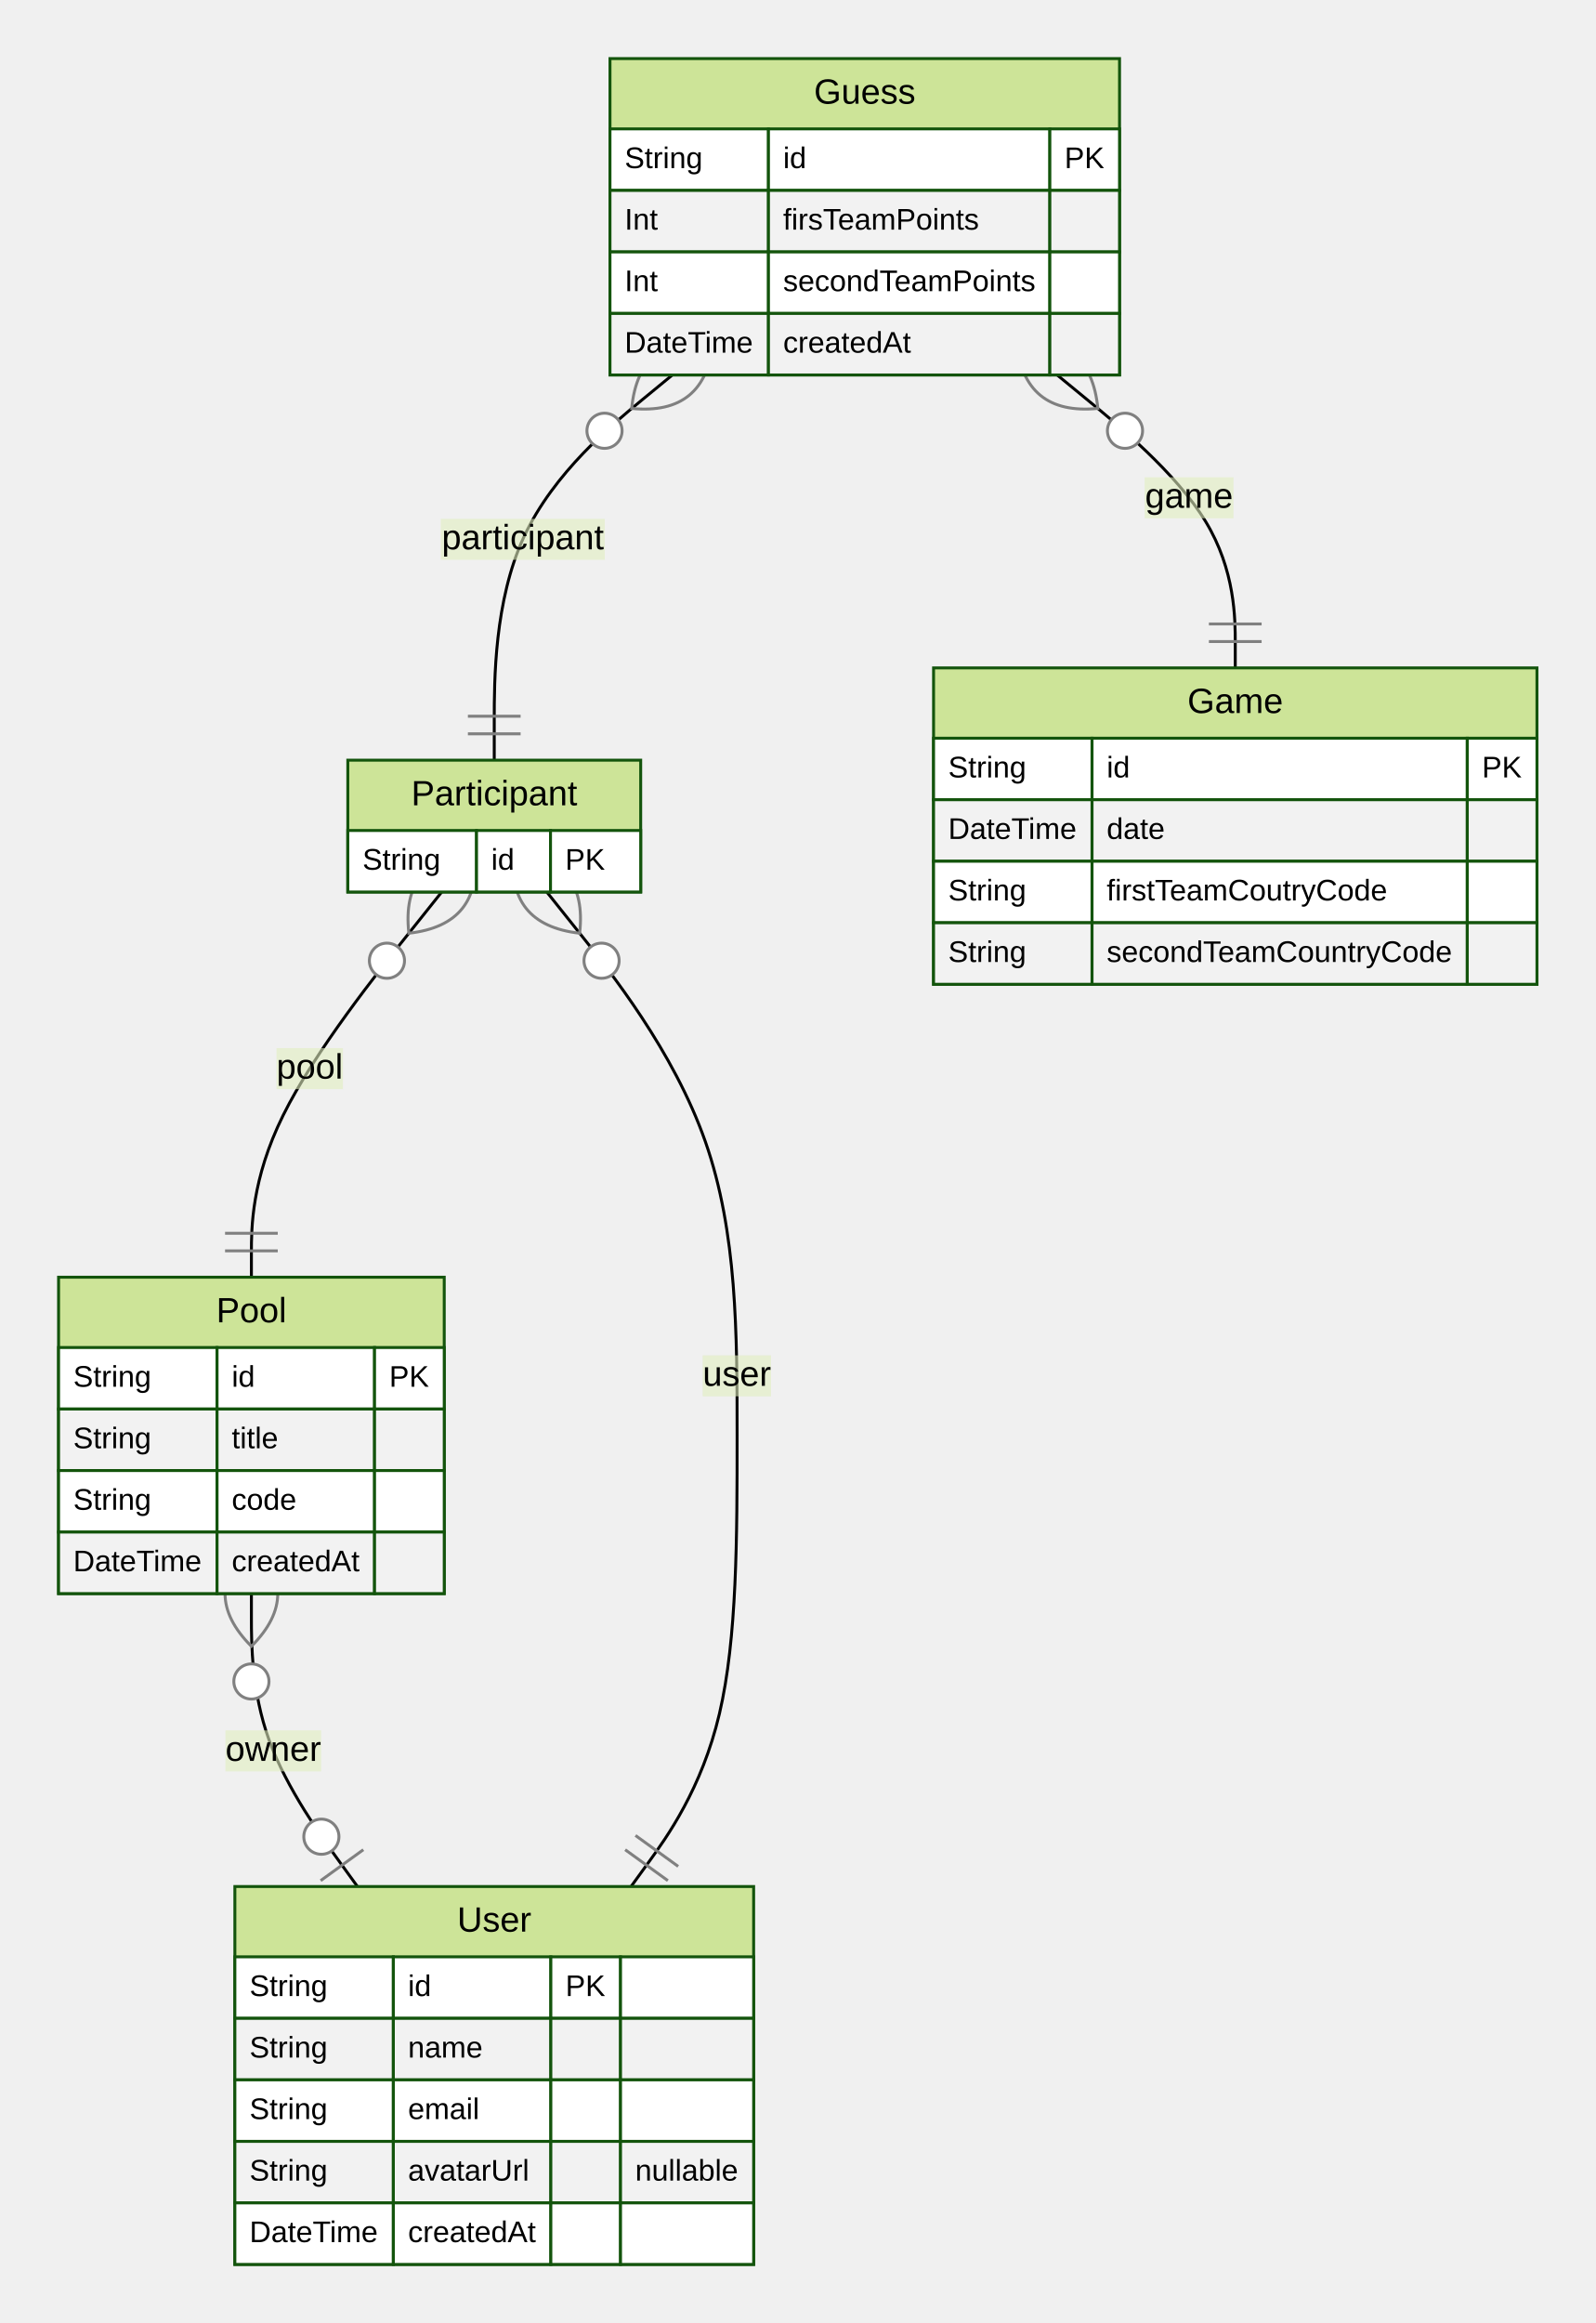
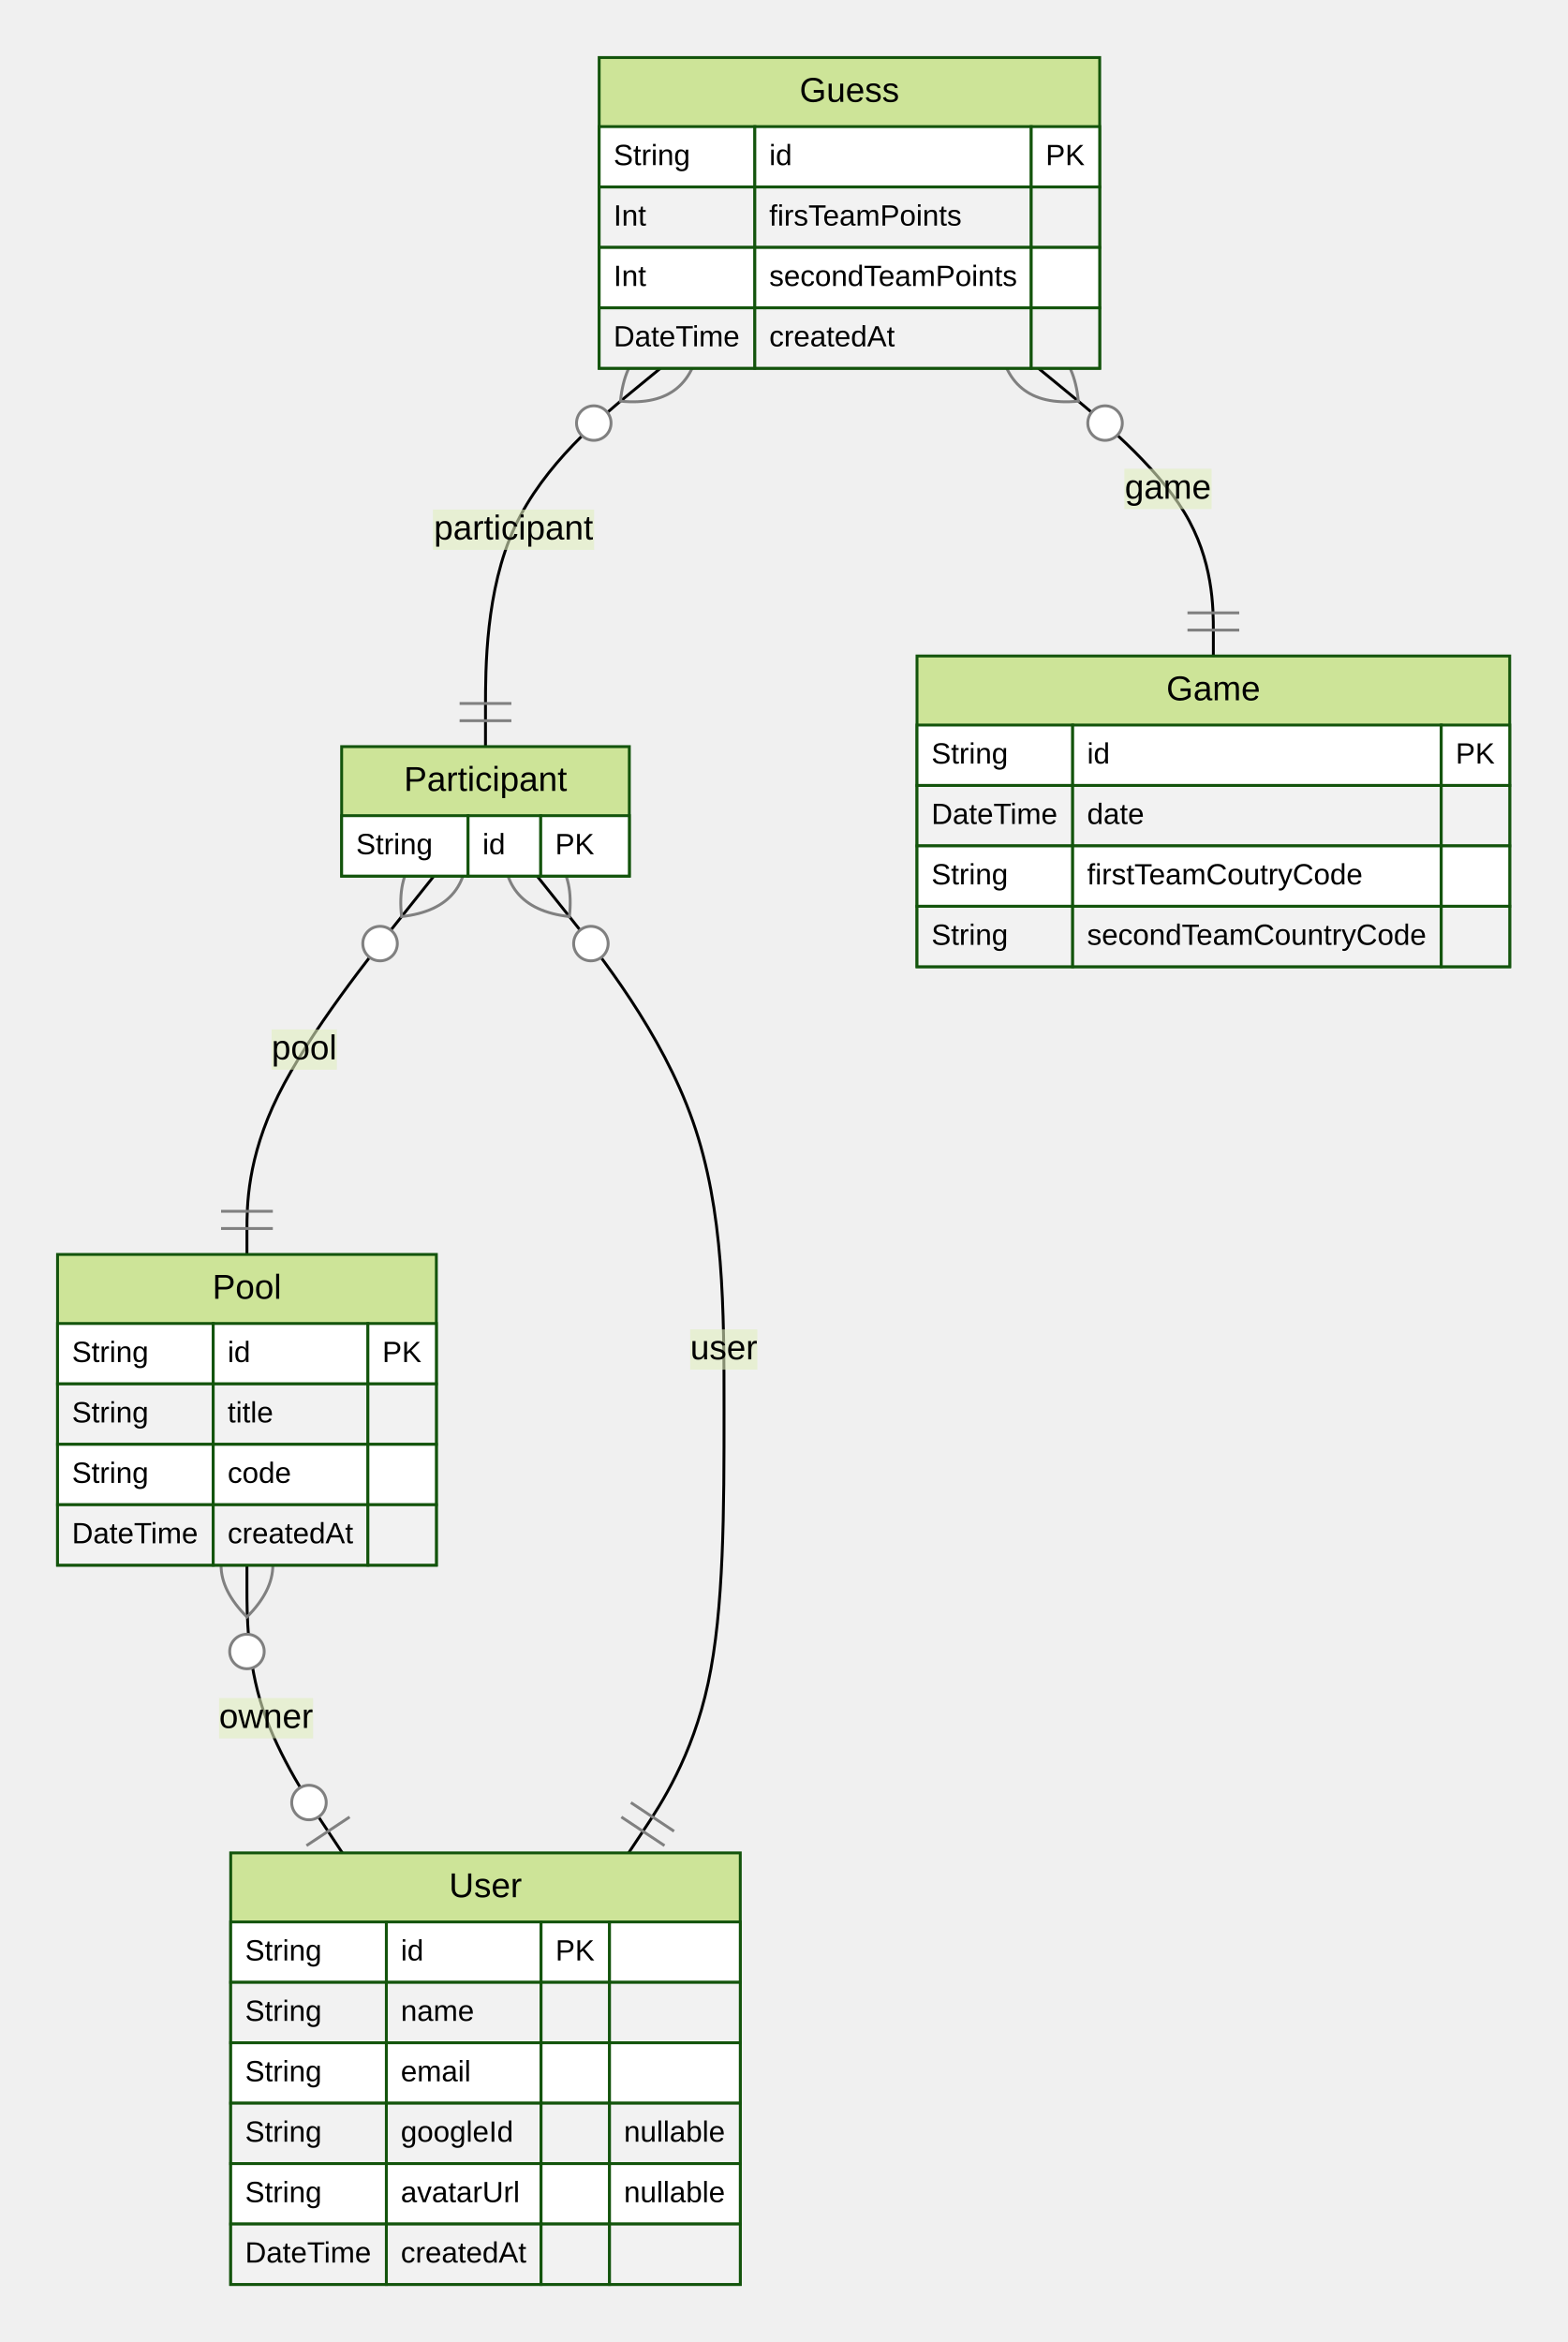
- <svg xmlns="http://www.w3.org/2000/svg" aria-labelledby="chart-title-mermaid-0 chart-desc-mermaid-0" role="img" viewBox="0 0 544.791 793" style="max-width: 544.791px; background-color: white;" width="100%" id="mermaid-0">
+ <svg xmlns="http://www.w3.org/2000/svg" aria-labelledby="chart-title-mermaid-0 chart-desc-mermaid-0" role="img" viewBox="0 0 544.791 814" style="max-width: 544.791px; background-color: white;" width="100%" id="mermaid-0">
  <style>#mermaid-0 {font-family:"trebuchet ms",verdana,arial,sans-serif;font-size:16px;fill:#000000;}#mermaid-0 .error-icon{fill:#552222;}#mermaid-0 .error-text{fill:#552222;stroke:#552222;}#mermaid-0 .edge-thickness-normal{stroke-width:2px;}#mermaid-0 .edge-thickness-thick{stroke-width:3.5px;}#mermaid-0 .edge-pattern-solid{stroke-dasharray:0;}#mermaid-0 .edge-pattern-dashed{stroke-dasharray:3;}#mermaid-0 .edge-pattern-dotted{stroke-dasharray:2;}#mermaid-0 .marker{fill:#000000;stroke:#000000;}#mermaid-0 .marker.cross{stroke:#000000;}#mermaid-0 svg{font-family:"trebuchet ms",verdana,arial,sans-serif;font-size:16px;}#mermaid-0 .entityBox{fill:#cde498;stroke:#13540c;}#mermaid-0 .attributeBoxOdd{fill:#ffffff;stroke:#13540c;}#mermaid-0 .attributeBoxEven{fill:#f2f2f2;stroke:#13540c;}#mermaid-0 .relationshipLabelBox{fill:hsl(78.158, 58.462%, 84.51%);opacity:0.7;background-color:hsl(78.158, 58.462%, 84.51%);}#mermaid-0 .relationshipLabelBox rect{opacity:0.5;}#mermaid-0 .relationshipLine{stroke:#000000;}#mermaid-0 :root{--mermaid-font-family:"trebuchet ms",verdana,arial,sans-serif;}</style>
  <g />
  <defs>
    <marker orient="auto" markerHeight="18" markerWidth="18" refY="9" refX="0" id="ONLY_ONE_START">
      <path d="M9,0 L9,18 M15,0 L15,18" fill="none" stroke="gray" />
    </marker>
  </defs>
  <defs>
    <marker orient="auto" markerHeight="18" markerWidth="18" refY="9" refX="18" id="ONLY_ONE_END">
      <path d="M3,0 L3,18 M9,0 L9,18" fill="none" stroke="gray" />
    </marker>
  </defs>
  <defs>
    <marker orient="auto" markerHeight="18" markerWidth="30" refY="9" refX="0" id="ZERO_OR_ONE_START">
      <circle r="6" cy="9" cx="21" fill="white" stroke="gray" />
      <path d="M9,0 L9,18" fill="none" stroke="gray" />
    </marker>
  </defs>
  <defs>
    <marker orient="auto" markerHeight="18" markerWidth="30" refY="9" refX="30" id="ZERO_OR_ONE_END">
      <circle r="6" cy="9" cx="9" fill="white" stroke="gray" />
      <path d="M21,0 L21,18" fill="none" stroke="gray" />
    </marker>
  </defs>
  <defs>
    <marker orient="auto" markerHeight="36" markerWidth="45" refY="18" refX="18" id="ONE_OR_MORE_START">
      <path d="M0,18 Q 18,0 36,18 Q 18,36 0,18 M42,9 L42,27" fill="none" stroke="gray" />
    </marker>
  </defs>
  <defs>
    <marker orient="auto" markerHeight="36" markerWidth="45" refY="18" refX="27" id="ONE_OR_MORE_END">
      <path d="M3,9 L3,27 M9,18 Q27,0 45,18 Q27,36 9,18" fill="none" stroke="gray" />
    </marker>
  </defs>
  <defs>
    <marker orient="auto" markerHeight="36" markerWidth="57" refY="18" refX="18" id="ZERO_OR_MORE_START">
      <circle r="6" cy="18" cx="48" fill="white" stroke="gray" />
      <path d="M0,18 Q18,0 36,18 Q18,36 0,18" fill="none" stroke="gray" />
    </marker>
  </defs>
  <defs>
    <marker orient="auto" markerHeight="36" markerWidth="57" refY="18" refX="39" id="ZERO_OR_MORE_END">
      <circle r="6" cy="18" cx="9" fill="white" stroke="gray" />
      <path d="M21,18 Q39,0 57,18 Q39,36 21,18" fill="none" stroke="gray" />
    </marker>
  </defs>
-   <path marker-start="url(#ZERO_OR_MORE_START)" marker-end="url(#ZERO_OR_ONE_END)" fill="none" stroke="gray" d="M85.841,544L85.841,552.333C85.841,560.667,85.841,577.333,91.876,594C97.911,610.667,109.981,627.333,116.016,635.667L122.051,644" class="er relationshipLine" />
-   <path marker-start="url(#ZERO_OR_MORE_START)" marker-end="url(#ONLY_ONE_END)" fill="none" stroke="gray" d="M186.702,304.5L197.532,318.083C208.362,331.667,230.023,358.833,240.853,389.75C251.683,420.667,251.683,455.333,251.683,490C251.683,524.667,251.683,559.333,245.648,585C239.613,610.667,227.543,627.333,221.508,635.667L215.473,644" class="er relationshipLine" />
+   <path marker-start="url(#ZERO_OR_MORE_START)" marker-end="url(#ZERO_OR_ONE_END)" fill="none" stroke="gray" d="M85.841,544L85.841,552.333C85.841,560.667,85.841,577.333,91.37,594C96.898,610.667,107.954,627.333,113.482,635.667L119.01,644" class="er relationshipLine" />
+   <path marker-start="url(#ZERO_OR_MORE_START)" marker-end="url(#ONLY_ONE_END)" fill="none" stroke="gray" d="M186.702,304.5L197.532,318.083C208.362,331.667,230.023,358.833,240.853,389.75C251.683,420.667,251.683,455.333,251.683,490C251.683,524.667,251.683,559.333,246.155,585C240.627,610.667,229.571,627.333,224.043,635.667L218.515,644" class="er relationshipLine" />
  <path marker-start="url(#ZERO_OR_MORE_START)" marker-end="url(#ONLY_ONE_END)" fill="none" stroke="gray" d="M150.823,304.5L139.992,318.083C129.162,331.667,107.502,358.833,96.672,380.75C85.841,402.667,85.841,419.333,85.841,427.667L85.841,436" class="er relationshipLine" />
  <path marker-start="url(#ZERO_OR_MORE_START)" marker-end="url(#ONLY_ONE_END)" fill="none" stroke="gray" d="M229.583,128L219.446,136.333C209.309,144.667,189.036,161.333,178.899,183.25C168.762,205.167,168.762,232.333,168.762,245.917L168.762,259.5" class="er relationshipLine" />
  <path marker-start="url(#ZERO_OR_MORE_START)" marker-end="url(#ONLY_ONE_END)" fill="none" stroke="gray" d="M360.956,128L371.093,136.333C381.23,144.667,401.503,161.333,411.64,178C421.777,194.667,421.777,211.333,421.777,219.667L421.777,228" class="er relationshipLine" />
  <g transform="translate(20,436 )" id="Pool">
    <rect height="108" width="131.683" y="0" x="0" stroke="gray" fill-opacity="100%" fill="honeydew" class="er entityBox" />
    <text transform="translate(65.84149,12)" style="font-family: &quot;trebuchet ms&quot;, verdana, arial, sans-serif;; font-size: 12px" text-anchor="middle" dominant-baseline="middle" y="0" x="0" id="entity-Pool" class="er entityLabel">Pool</text>
    <rect height="21" width="54.113" y="24" x="0" stroke="gray" fill-opacity="100%" fill="honeydew" class="er attributeBoxOdd" />
    <text transform="translate(5,34.5)" style="font-family: &quot;trebuchet ms&quot;, verdana, arial, sans-serif;; font-size: 10.2px" text-anchor="left" dominant-baseline="middle" y="0" x="0" id="entity-Pool-attr-1-type" class="er entityLabel">String</text>
    <rect height="21" width="53.775" y="24" x="54.113" stroke="gray" fill-opacity="100%" fill="honeydew" class="er attributeBoxOdd" />
    <text transform="translate(59.11313,34.5)" style="font-family: &quot;trebuchet ms&quot;, verdana, arial, sans-serif;; font-size: 10.2px" text-anchor="left" dominant-baseline="middle" y="0" x="0" id="entity-Pool-attr-1-name" class="er entityLabel">id</text>
    <rect height="21" width="23.795" y="24" x="107.888" stroke="gray" fill-opacity="100%" fill="honeydew" class="er attributeBoxOdd" />
    <text transform="translate(112.888,34.5)" style="font-family: &quot;trebuchet ms&quot;, verdana, arial, sans-serif;; font-size: 10.2px" text-anchor="left" dominant-baseline="middle" y="0" x="0" id="entity-Pool-attr-1-key" class="er entityLabel">PK</text>
    <rect height="21" width="54.113" y="45" x="0" stroke="gray" fill-opacity="100%" fill="honeydew" class="er attributeBoxEven" />
    <text transform="translate(5,55.5)" style="font-family: &quot;trebuchet ms&quot;, verdana, arial, sans-serif;; font-size: 10.2px" text-anchor="left" dominant-baseline="middle" y="0" x="0" id="entity-Pool-attr-2-type" class="er entityLabel">String</text>
    <rect height="21" width="53.775" y="45" x="54.113" stroke="gray" fill-opacity="100%" fill="honeydew" class="er attributeBoxEven" />
    <text transform="translate(59.11313,55.5)" style="font-family: &quot;trebuchet ms&quot;, verdana, arial, sans-serif;; font-size: 10.2px" text-anchor="left" dominant-baseline="middle" y="0" x="0" id="entity-Pool-attr-2-name" class="er entityLabel">title</text>
    <rect height="21" width="23.795" y="45" x="107.888" stroke="gray" fill-opacity="100%" fill="honeydew" class="er attributeBoxEven" />
    <text transform="translate(112.888,55.5)" style="font-family: &quot;trebuchet ms&quot;, verdana, arial, sans-serif;; font-size: 10.2px" text-anchor="left" dominant-baseline="middle" y="0" x="0" id="entity-Pool-attr-2-key" class="er entityLabel" />
    <rect height="21" width="54.113" y="66" x="0" stroke="gray" fill-opacity="100%" fill="honeydew" class="er attributeBoxOdd" />
    <text transform="translate(5,76.5)" style="font-family: &quot;trebuchet ms&quot;, verdana, arial, sans-serif;; font-size: 10.2px" text-anchor="left" dominant-baseline="middle" y="0" x="0" id="entity-Pool-attr-3-type" class="er entityLabel">String</text>
    <rect height="21" width="53.775" y="66" x="54.113" stroke="gray" fill-opacity="100%" fill="honeydew" class="er attributeBoxOdd" />
    <text transform="translate(59.11313,76.5)" style="font-family: &quot;trebuchet ms&quot;, verdana, arial, sans-serif;; font-size: 10.2px" text-anchor="left" dominant-baseline="middle" y="0" x="0" id="entity-Pool-attr-3-name" class="er entityLabel">code</text>
    <rect height="21" width="23.795" y="66" x="107.888" stroke="gray" fill-opacity="100%" fill="honeydew" class="er attributeBoxOdd" />
    <text transform="translate(112.888,76.5)" style="font-family: &quot;trebuchet ms&quot;, verdana, arial, sans-serif;; font-size: 10.2px" text-anchor="left" dominant-baseline="middle" y="0" x="0" id="entity-Pool-attr-3-key" class="er entityLabel" />
    <rect height="21" width="54.113" y="87" x="0" stroke="gray" fill-opacity="100%" fill="honeydew" class="er attributeBoxEven" />
    <text transform="translate(5,97.5)" style="font-family: &quot;trebuchet ms&quot;, verdana, arial, sans-serif;; font-size: 10.2px" text-anchor="left" dominant-baseline="middle" y="0" x="0" id="entity-Pool-attr-4-type" class="er entityLabel">DateTime</text>
    <rect height="21" width="53.775" y="87" x="54.113" stroke="gray" fill-opacity="100%" fill="honeydew" class="er attributeBoxEven" />
    <text transform="translate(59.11313,97.5)" style="font-family: &quot;trebuchet ms&quot;, verdana, arial, sans-serif;; font-size: 10.2px" text-anchor="left" dominant-baseline="middle" y="0" x="0" id="entity-Pool-attr-4-name" class="er entityLabel">createdAt</text>
    <rect height="21" width="23.795" y="87" x="107.888" stroke="gray" fill-opacity="100%" fill="honeydew" class="er attributeBoxEven" />
    <text transform="translate(112.888,97.5)" style="font-family: &quot;trebuchet ms&quot;, verdana, arial, sans-serif;; font-size: 10.2px" text-anchor="left" dominant-baseline="middle" y="0" x="0" id="entity-Pool-attr-4-key" class="er entityLabel" />
  </g>
  <g transform="translate(118.7622,259.5 )" id="Participant">
    <rect height="45" width="100" y="0" x="0" stroke="gray" fill-opacity="100%" fill="honeydew" class="er entityBox" />
    <text transform="translate(50,12)" style="font-family: &quot;trebuchet ms&quot;, verdana, arial, sans-serif;; font-size: 12px" text-anchor="middle" dominant-baseline="middle" y="0" x="0" id="entity-Participant" class="er entityLabel">Participant</text>
    <rect height="21" width="43.945" y="24" x="0" stroke="gray" fill-opacity="100%" fill="honeydew" class="er attributeBoxOdd" />
    <text transform="translate(5,34.5)" style="font-family: &quot;trebuchet ms&quot;, verdana, arial, sans-serif;; font-size: 10.2px" text-anchor="left" dominant-baseline="middle" y="0" x="0" id="entity-Participant-attr-1-type" class="er entityLabel">String</text>
    <rect height="21" width="25.262" y="24" x="43.945" stroke="gray" fill-opacity="100%" fill="honeydew" class="er attributeBoxOdd" />
    <text transform="translate(48.94526,34.5)" style="font-family: &quot;trebuchet ms&quot;, verdana, arial, sans-serif;; font-size: 10.2px" text-anchor="left" dominant-baseline="middle" y="0" x="0" id="entity-Participant-attr-1-name" class="er entityLabel">id</text>
    <rect height="21" width="30.793" y="24" x="69.207" stroke="gray" fill-opacity="100%" fill="honeydew" class="er attributeBoxOdd" />
    <text transform="translate(74.20681,34.5)" style="font-family: &quot;trebuchet ms&quot;, verdana, arial, sans-serif;; font-size: 10.2px" text-anchor="left" dominant-baseline="middle" y="0" x="0" id="entity-Participant-attr-1-key" class="er entityLabel">PK</text>
  </g>
  <g transform="translate(80.19414,644 )" id="User">
-     <rect height="129" width="177.136" y="0" x="0" stroke="gray" fill-opacity="100%" fill="honeydew" class="er entityBox" />
+     <rect height="150" width="177.136" y="0" x="0" stroke="gray" fill-opacity="100%" fill="honeydew" class="er entityBox" />
    <text transform="translate(88.5681,12)" style="font-family: &quot;trebuchet ms&quot;, verdana, arial, sans-serif;; font-size: 12px" text-anchor="middle" dominant-baseline="middle" y="0" x="0" id="entity-User" class="er entityLabel">User</text>
    <rect height="21" width="54.113" y="24" x="0" stroke="gray" fill-opacity="100%" fill="honeydew" class="er attributeBoxOdd" />
    <text transform="translate(5,34.5)" style="font-family: &quot;trebuchet ms&quot;, verdana, arial, sans-serif;; font-size: 10.2px" text-anchor="left" dominant-baseline="middle" y="0" x="0" id="entity-User-attr-1-type" class="er entityLabel">String</text>
    <rect height="21" width="53.775" y="24" x="54.113" stroke="gray" fill-opacity="100%" fill="honeydew" class="er attributeBoxOdd" />
    <text transform="translate(59.11313,34.5)" style="font-family: &quot;trebuchet ms&quot;, verdana, arial, sans-serif;; font-size: 10.2px" text-anchor="left" dominant-baseline="middle" y="0" x="0" id="entity-User-attr-1-name" class="er entityLabel">id</text>
    <rect height="21" width="23.795" y="24" x="107.888" stroke="gray" fill-opacity="100%" fill="honeydew" class="er attributeBoxOdd" />
    <text transform="translate(112.888,34.5)" style="font-family: &quot;trebuchet ms&quot;, verdana, arial, sans-serif;; font-size: 10.2px" text-anchor="left" dominant-baseline="middle" y="0" x="0" id="entity-User-attr-1-key" class="er entityLabel">PK</text>
    <rect height="21" width="45.453" y="24" x="131.683" stroke="gray" fill-opacity="100%" fill="honeydew" class="er attributeBoxOdd" />
    <text transform="translate(136.683,34.5)" style="font-family: &quot;trebuchet ms&quot;, verdana, arial, sans-serif;; font-size: 10.2px" text-anchor="left" dominant-baseline="middle" y="0" x="0" id="entity-User-attr-1-comment" class="er entityLabel" />
    <rect height="21" width="54.113" y="45" x="0" stroke="gray" fill-opacity="100%" fill="honeydew" class="er attributeBoxEven" />
    <text transform="translate(5,55.5)" style="font-family: &quot;trebuchet ms&quot;, verdana, arial, sans-serif;; font-size: 10.2px" text-anchor="left" dominant-baseline="middle" y="0" x="0" id="entity-User-attr-2-type" class="er entityLabel">String</text>
    <rect height="21" width="53.775" y="45" x="54.113" stroke="gray" fill-opacity="100%" fill="honeydew" class="er attributeBoxEven" />
    <text transform="translate(59.11313,55.5)" style="font-family: &quot;trebuchet ms&quot;, verdana, arial, sans-serif;; font-size: 10.2px" text-anchor="left" dominant-baseline="middle" y="0" x="0" id="entity-User-attr-2-name" class="er entityLabel">name</text>
    <rect height="21" width="23.795" y="45" x="107.888" stroke="gray" fill-opacity="100%" fill="honeydew" class="er attributeBoxEven" />
    <text transform="translate(112.888,55.5)" style="font-family: &quot;trebuchet ms&quot;, verdana, arial, sans-serif;; font-size: 10.2px" text-anchor="left" dominant-baseline="middle" y="0" x="0" id="entity-User-attr-2-key" class="er entityLabel" />
    <rect height="21" width="45.453" y="45" x="131.683" stroke="gray" fill-opacity="100%" fill="honeydew" class="er attributeBoxEven" />
    <text transform="translate(136.683,55.5)" style="font-family: &quot;trebuchet ms&quot;, verdana, arial, sans-serif;; font-size: 10.2px" text-anchor="left" dominant-baseline="middle" y="0" x="0" id="entity-User-attr-2-comment" class="er entityLabel" />
    <rect height="21" width="54.113" y="66" x="0" stroke="gray" fill-opacity="100%" fill="honeydew" class="er attributeBoxOdd" />
    <text transform="translate(5,76.5)" style="font-family: &quot;trebuchet ms&quot;, verdana, arial, sans-serif;; font-size: 10.2px" text-anchor="left" dominant-baseline="middle" y="0" x="0" id="entity-User-attr-3-type" class="er entityLabel">String</text>
    <rect height="21" width="53.775" y="66" x="54.113" stroke="gray" fill-opacity="100%" fill="honeydew" class="er attributeBoxOdd" />
    <text transform="translate(59.11313,76.5)" style="font-family: &quot;trebuchet ms&quot;, verdana, arial, sans-serif;; font-size: 10.2px" text-anchor="left" dominant-baseline="middle" y="0" x="0" id="entity-User-attr-3-name" class="er entityLabel">email</text>
    <rect height="21" width="23.795" y="66" x="107.888" stroke="gray" fill-opacity="100%" fill="honeydew" class="er attributeBoxOdd" />
    <text transform="translate(112.888,76.5)" style="font-family: &quot;trebuchet ms&quot;, verdana, arial, sans-serif;; font-size: 10.2px" text-anchor="left" dominant-baseline="middle" y="0" x="0" id="entity-User-attr-3-key" class="er entityLabel" />
    <rect height="21" width="45.453" y="66" x="131.683" stroke="gray" fill-opacity="100%" fill="honeydew" class="er attributeBoxOdd" />
    <text transform="translate(136.683,76.5)" style="font-family: &quot;trebuchet ms&quot;, verdana, arial, sans-serif;; font-size: 10.2px" text-anchor="left" dominant-baseline="middle" y="0" x="0" id="entity-User-attr-3-comment" class="er entityLabel" />
    <rect height="21" width="54.113" y="87" x="0" stroke="gray" fill-opacity="100%" fill="honeydew" class="er attributeBoxEven" />
    <text transform="translate(5,97.5)" style="font-family: &quot;trebuchet ms&quot;, verdana, arial, sans-serif;; font-size: 10.2px" text-anchor="left" dominant-baseline="middle" y="0" x="0" id="entity-User-attr-4-type" class="er entityLabel">String</text>
    <rect height="21" width="53.775" y="87" x="54.113" stroke="gray" fill-opacity="100%" fill="honeydew" class="er attributeBoxEven" />
-     <text transform="translate(59.11313,97.5)" style="font-family: &quot;trebuchet ms&quot;, verdana, arial, sans-serif;; font-size: 10.2px" text-anchor="left" dominant-baseline="middle" y="0" x="0" id="entity-User-attr-4-name" class="er entityLabel">avatarUrl</text>
+     <text transform="translate(59.11313,97.5)" style="font-family: &quot;trebuchet ms&quot;, verdana, arial, sans-serif;; font-size: 10.2px" text-anchor="left" dominant-baseline="middle" y="0" x="0" id="entity-User-attr-4-name" class="er entityLabel">googleId</text>
    <rect height="21" width="23.795" y="87" x="107.888" stroke="gray" fill-opacity="100%" fill="honeydew" class="er attributeBoxEven" />
    <text transform="translate(112.888,97.5)" style="font-family: &quot;trebuchet ms&quot;, verdana, arial, sans-serif;; font-size: 10.2px" text-anchor="left" dominant-baseline="middle" y="0" x="0" id="entity-User-attr-4-key" class="er entityLabel" />
    <rect height="21" width="45.453" y="87" x="131.683" stroke="gray" fill-opacity="100%" fill="honeydew" class="er attributeBoxEven" />
    <text transform="translate(136.683,97.5)" style="font-family: &quot;trebuchet ms&quot;, verdana, arial, sans-serif;; font-size: 10.2px" text-anchor="left" dominant-baseline="middle" y="0" x="0" id="entity-User-attr-4-comment" class="er entityLabel">nullable</text>
    <rect height="21" width="54.113" y="108" x="0" stroke="gray" fill-opacity="100%" fill="honeydew" class="er attributeBoxOdd" />
-     <text transform="translate(5,118.5)" style="font-family: &quot;trebuchet ms&quot;, verdana, arial, sans-serif;; font-size: 10.2px" text-anchor="left" dominant-baseline="middle" y="0" x="0" id="entity-User-attr-5-type" class="er entityLabel">DateTime</text>
+     <text transform="translate(5,118.5)" style="font-family: &quot;trebuchet ms&quot;, verdana, arial, sans-serif;; font-size: 10.2px" text-anchor="left" dominant-baseline="middle" y="0" x="0" id="entity-User-attr-5-type" class="er entityLabel">String</text>
    <rect height="21" width="53.775" y="108" x="54.113" stroke="gray" fill-opacity="100%" fill="honeydew" class="er attributeBoxOdd" />
-     <text transform="translate(59.11313,118.5)" style="font-family: &quot;trebuchet ms&quot;, verdana, arial, sans-serif;; font-size: 10.2px" text-anchor="left" dominant-baseline="middle" y="0" x="0" id="entity-User-attr-5-name" class="er entityLabel">createdAt</text>
+     <text transform="translate(59.11313,118.5)" style="font-family: &quot;trebuchet ms&quot;, verdana, arial, sans-serif;; font-size: 10.2px" text-anchor="left" dominant-baseline="middle" y="0" x="0" id="entity-User-attr-5-name" class="er entityLabel">avatarUrl</text>
    <rect height="21" width="23.795" y="108" x="107.888" stroke="gray" fill-opacity="100%" fill="honeydew" class="er attributeBoxOdd" />
    <text transform="translate(112.888,118.5)" style="font-family: &quot;trebuchet ms&quot;, verdana, arial, sans-serif;; font-size: 10.2px" text-anchor="left" dominant-baseline="middle" y="0" x="0" id="entity-User-attr-5-key" class="er entityLabel" />
    <rect height="21" width="45.453" y="108" x="131.683" stroke="gray" fill-opacity="100%" fill="honeydew" class="er attributeBoxOdd" />
-     <text transform="translate(136.683,118.5)" style="font-family: &quot;trebuchet ms&quot;, verdana, arial, sans-serif;; font-size: 10.2px" text-anchor="left" dominant-baseline="middle" y="0" x="0" id="entity-User-attr-5-comment" class="er entityLabel" />
+     <text transform="translate(136.683,118.5)" style="font-family: &quot;trebuchet ms&quot;, verdana, arial, sans-serif;; font-size: 10.2px" text-anchor="left" dominant-baseline="middle" y="0" x="0" id="entity-User-attr-5-comment" class="er entityLabel">nullable</text>
+     <rect height="21" width="54.113" y="129" x="0" stroke="gray" fill-opacity="100%" fill="honeydew" class="er attributeBoxEven" />
+     <text transform="translate(5,139.5)" style="font-family: &quot;trebuchet ms&quot;, verdana, arial, sans-serif;; font-size: 10.2px" text-anchor="left" dominant-baseline="middle" y="0" x="0" id="entity-User-attr-6-type" class="er entityLabel">DateTime</text>
+     <rect height="21" width="53.775" y="129" x="54.113" stroke="gray" fill-opacity="100%" fill="honeydew" class="er attributeBoxEven" />
+     <text transform="translate(59.11313,139.5)" style="font-family: &quot;trebuchet ms&quot;, verdana, arial, sans-serif;; font-size: 10.2px" text-anchor="left" dominant-baseline="middle" y="0" x="0" id="entity-User-attr-6-name" class="er entityLabel">createdAt</text>
+     <rect height="21" width="23.795" y="129" x="107.888" stroke="gray" fill-opacity="100%" fill="honeydew" class="er attributeBoxEven" />
+     <text transform="translate(112.888,139.5)" style="font-family: &quot;trebuchet ms&quot;, verdana, arial, sans-serif;; font-size: 10.2px" text-anchor="left" dominant-baseline="middle" y="0" x="0" id="entity-User-attr-6-key" class="er entityLabel" />
+     <rect height="21" width="45.453" y="129" x="131.683" stroke="gray" fill-opacity="100%" fill="honeydew" class="er attributeBoxEven" />
+     <text transform="translate(136.683,139.5)" style="font-family: &quot;trebuchet ms&quot;, verdana, arial, sans-serif;; font-size: 10.2px" text-anchor="left" dominant-baseline="middle" y="0" x="0" id="entity-User-attr-6-comment" class="er entityLabel" />
  </g>
  <g transform="translate(318.7622,228 )" id="Game">
    <rect height="108" width="206.029" y="0" x="0" stroke="gray" fill-opacity="100%" fill="honeydew" class="er entityBox" />
    <text transform="translate(103.0145,12)" style="font-family: &quot;trebuchet ms&quot;, verdana, arial, sans-serif;; font-size: 12px" text-anchor="middle" dominant-baseline="middle" y="0" x="0" id="entity-Game" class="er entityLabel">Game</text>
    <rect height="21" width="54.113" y="24" x="0" stroke="gray" fill-opacity="100%" fill="honeydew" class="er attributeBoxOdd" />
    <text transform="translate(5,34.5)" style="font-family: &quot;trebuchet ms&quot;, verdana, arial, sans-serif;; font-size: 10.2px" text-anchor="left" dominant-baseline="middle" y="0" x="0" id="entity-Game-attr-1-type" class="er entityLabel">String</text>
    <rect height="21" width="128.121" y="24" x="54.113" stroke="gray" fill-opacity="100%" fill="honeydew" class="er attributeBoxOdd" />
    <text transform="translate(59.11313,34.5)" style="font-family: &quot;trebuchet ms&quot;, verdana, arial, sans-serif;; font-size: 10.2px" text-anchor="left" dominant-baseline="middle" y="0" x="0" id="entity-Game-attr-1-name" class="er entityLabel">id</text>
    <rect height="21" width="23.795" y="24" x="182.234" stroke="gray" fill-opacity="100%" fill="honeydew" class="er attributeBoxOdd" />
    <text transform="translate(187.2339,34.5)" style="font-family: &quot;trebuchet ms&quot;, verdana, arial, sans-serif;; font-size: 10.2px" text-anchor="left" dominant-baseline="middle" y="0" x="0" id="entity-Game-attr-1-key" class="er entityLabel">PK</text>
    <rect height="21" width="54.113" y="45" x="0" stroke="gray" fill-opacity="100%" fill="honeydew" class="er attributeBoxEven" />
    <text transform="translate(5,55.5)" style="font-family: &quot;trebuchet ms&quot;, verdana, arial, sans-serif;; font-size: 10.2px" text-anchor="left" dominant-baseline="middle" y="0" x="0" id="entity-Game-attr-2-type" class="er entityLabel">DateTime</text>
    <rect height="21" width="128.121" y="45" x="54.113" stroke="gray" fill-opacity="100%" fill="honeydew" class="er attributeBoxEven" />
    <text transform="translate(59.11313,55.5)" style="font-family: &quot;trebuchet ms&quot;, verdana, arial, sans-serif;; font-size: 10.2px" text-anchor="left" dominant-baseline="middle" y="0" x="0" id="entity-Game-attr-2-name" class="er entityLabel">date</text>
    <rect height="21" width="23.795" y="45" x="182.234" stroke="gray" fill-opacity="100%" fill="honeydew" class="er attributeBoxEven" />
    <text transform="translate(187.2339,55.5)" style="font-family: &quot;trebuchet ms&quot;, verdana, arial, sans-serif;; font-size: 10.2px" text-anchor="left" dominant-baseline="middle" y="0" x="0" id="entity-Game-attr-2-key" class="er entityLabel" />
    <rect height="21" width="54.113" y="66" x="0" stroke="gray" fill-opacity="100%" fill="honeydew" class="er attributeBoxOdd" />
    <text transform="translate(5,76.5)" style="font-family: &quot;trebuchet ms&quot;, verdana, arial, sans-serif;; font-size: 10.2px" text-anchor="left" dominant-baseline="middle" y="0" x="0" id="entity-Game-attr-3-type" class="er entityLabel">String</text>
    <rect height="21" width="128.121" y="66" x="54.113" stroke="gray" fill-opacity="100%" fill="honeydew" class="er attributeBoxOdd" />
    <text transform="translate(59.11313,76.5)" style="font-family: &quot;trebuchet ms&quot;, verdana, arial, sans-serif;; font-size: 10.2px" text-anchor="left" dominant-baseline="middle" y="0" x="0" id="entity-Game-attr-3-name" class="er entityLabel">firstTeamCoutryCode</text>
    <rect height="21" width="23.795" y="66" x="182.234" stroke="gray" fill-opacity="100%" fill="honeydew" class="er attributeBoxOdd" />
    <text transform="translate(187.2339,76.5)" style="font-family: &quot;trebuchet ms&quot;, verdana, arial, sans-serif;; font-size: 10.2px" text-anchor="left" dominant-baseline="middle" y="0" x="0" id="entity-Game-attr-3-key" class="er entityLabel" />
    <rect height="21" width="54.113" y="87" x="0" stroke="gray" fill-opacity="100%" fill="honeydew" class="er attributeBoxEven" />
    <text transform="translate(5,97.5)" style="font-family: &quot;trebuchet ms&quot;, verdana, arial, sans-serif;; font-size: 10.2px" text-anchor="left" dominant-baseline="middle" y="0" x="0" id="entity-Game-attr-4-type" class="er entityLabel">String</text>
    <rect height="21" width="128.121" y="87" x="54.113" stroke="gray" fill-opacity="100%" fill="honeydew" class="er attributeBoxEven" />
    <text transform="translate(59.11313,97.5)" style="font-family: &quot;trebuchet ms&quot;, verdana, arial, sans-serif;; font-size: 10.2px" text-anchor="left" dominant-baseline="middle" y="0" x="0" id="entity-Game-attr-4-name" class="er entityLabel">secondTeamCountryCode</text>
    <rect height="21" width="23.795" y="87" x="182.234" stroke="gray" fill-opacity="100%" fill="honeydew" class="er attributeBoxEven" />
    <text transform="translate(187.2339,97.5)" style="font-family: &quot;trebuchet ms&quot;, verdana, arial, sans-serif;; font-size: 10.2px" text-anchor="left" dominant-baseline="middle" y="0" x="0" id="entity-Game-attr-4-key" class="er entityLabel" />
  </g>
  <g transform="translate(208.2763,20 )" id="Guess">
    <rect height="108" width="173.986" y="0" x="0" stroke="gray" fill-opacity="100%" fill="honeydew" class="er entityBox" />
    <text transform="translate(86.99312,12)" style="font-family: &quot;trebuchet ms&quot;, verdana, arial, sans-serif;; font-size: 12px" text-anchor="middle" dominant-baseline="middle" y="0" x="0" id="entity-Guess" class="er entityLabel">Guess</text>
    <rect height="21" width="54.113" y="24" x="0" stroke="gray" fill-opacity="100%" fill="honeydew" class="er attributeBoxOdd" />
    <text transform="translate(5,34.5)" style="font-family: &quot;trebuchet ms&quot;, verdana, arial, sans-serif;; font-size: 10.2px" text-anchor="left" dominant-baseline="middle" y="0" x="0" id="entity-Guess-attr-1-type" class="er entityLabel">String</text>
    <rect height="21" width="96.078" y="24" x="54.113" stroke="gray" fill-opacity="100%" fill="honeydew" class="er attributeBoxOdd" />
    <text transform="translate(59.11313,34.5)" style="font-family: &quot;trebuchet ms&quot;, verdana, arial, sans-serif;; font-size: 10.2px" text-anchor="left" dominant-baseline="middle" y="0" x="0" id="entity-Guess-attr-1-name" class="er entityLabel">id</text>
    <rect height="21" width="23.795" y="24" x="150.191" stroke="gray" fill-opacity="100%" fill="honeydew" class="er attributeBoxOdd" />
    <text transform="translate(155.1913,34.5)" style="font-family: &quot;trebuchet ms&quot;, verdana, arial, sans-serif;; font-size: 10.2px" text-anchor="left" dominant-baseline="middle" y="0" x="0" id="entity-Guess-attr-1-key" class="er entityLabel">PK</text>
    <rect height="21" width="54.113" y="45" x="0" stroke="gray" fill-opacity="100%" fill="honeydew" class="er attributeBoxEven" />
    <text transform="translate(5,55.5)" style="font-family: &quot;trebuchet ms&quot;, verdana, arial, sans-serif;; font-size: 10.2px" text-anchor="left" dominant-baseline="middle" y="0" x="0" id="entity-Guess-attr-2-type" class="er entityLabel">Int</text>
    <rect height="21" width="96.078" y="45" x="54.113" stroke="gray" fill-opacity="100%" fill="honeydew" class="er attributeBoxEven" />
    <text transform="translate(59.11313,55.5)" style="font-family: &quot;trebuchet ms&quot;, verdana, arial, sans-serif;; font-size: 10.2px" text-anchor="left" dominant-baseline="middle" y="0" x="0" id="entity-Guess-attr-2-name" class="er entityLabel">firsTeamPoints</text>
    <rect height="21" width="23.795" y="45" x="150.191" stroke="gray" fill-opacity="100%" fill="honeydew" class="er attributeBoxEven" />
    <text transform="translate(155.1913,55.5)" style="font-family: &quot;trebuchet ms&quot;, verdana, arial, sans-serif;; font-size: 10.2px" text-anchor="left" dominant-baseline="middle" y="0" x="0" id="entity-Guess-attr-2-key" class="er entityLabel" />
    <rect height="21" width="54.113" y="66" x="0" stroke="gray" fill-opacity="100%" fill="honeydew" class="er attributeBoxOdd" />
    <text transform="translate(5,76.5)" style="font-family: &quot;trebuchet ms&quot;, verdana, arial, sans-serif;; font-size: 10.2px" text-anchor="left" dominant-baseline="middle" y="0" x="0" id="entity-Guess-attr-3-type" class="er entityLabel">Int</text>
    <rect height="21" width="96.078" y="66" x="54.113" stroke="gray" fill-opacity="100%" fill="honeydew" class="er attributeBoxOdd" />
    <text transform="translate(59.11313,76.5)" style="font-family: &quot;trebuchet ms&quot;, verdana, arial, sans-serif;; font-size: 10.2px" text-anchor="left" dominant-baseline="middle" y="0" x="0" id="entity-Guess-attr-3-name" class="er entityLabel">secondTeamPoints</text>
    <rect height="21" width="23.795" y="66" x="150.191" stroke="gray" fill-opacity="100%" fill="honeydew" class="er attributeBoxOdd" />
    <text transform="translate(155.1913,76.5)" style="font-family: &quot;trebuchet ms&quot;, verdana, arial, sans-serif;; font-size: 10.2px" text-anchor="left" dominant-baseline="middle" y="0" x="0" id="entity-Guess-attr-3-key" class="er entityLabel" />
    <rect height="21" width="54.113" y="87" x="0" stroke="gray" fill-opacity="100%" fill="honeydew" class="er attributeBoxEven" />
    <text transform="translate(5,97.5)" style="font-family: &quot;trebuchet ms&quot;, verdana, arial, sans-serif;; font-size: 10.2px" text-anchor="left" dominant-baseline="middle" y="0" x="0" id="entity-Guess-attr-4-type" class="er entityLabel">DateTime</text>
    <rect height="21" width="96.078" y="87" x="54.113" stroke="gray" fill-opacity="100%" fill="honeydew" class="er attributeBoxEven" />
    <text transform="translate(59.11313,97.5)" style="font-family: &quot;trebuchet ms&quot;, verdana, arial, sans-serif;; font-size: 10.2px" text-anchor="left" dominant-baseline="middle" y="0" x="0" id="entity-Guess-attr-4-name" class="er entityLabel">createdAt</text>
    <rect height="21" width="23.795" y="87" x="150.191" stroke="gray" fill-opacity="100%" fill="honeydew" class="er attributeBoxEven" />
    <text transform="translate(155.1913,97.5)" style="font-family: &quot;trebuchet ms&quot;, verdana, arial, sans-serif;; font-size: 10.2px" text-anchor="left" dominant-baseline="middle" y="0" x="0" id="entity-Guess-attr-4-key" class="er entityLabel" />
  </g>
-   <rect fill-opacity="85%" fill="white" height="14" width="32.688" y="590.7" x="76.968" class="er relationshipLabelBox" />
-   <text style="font-family: &quot;trebuchet ms&quot;, verdana, arial, sans-serif;; font-size: 12px" dominant-baseline="middle" text-anchor="middle" y="597.7" x="93.312" id="rel1" class="er relationshipLabel">owner</text>
-   <rect fill-opacity="85%" fill="white" height="14" width="23.348" y="462.676" x="239.928" class="er relationshipLabelBox" />
-   <text style="font-family: &quot;trebuchet ms&quot;, verdana, arial, sans-serif;; font-size: 12px" dominant-baseline="middle" text-anchor="middle" y="469.676" x="251.601" id="rel2" class="er relationshipLabel">user</text>
+   <rect fill-opacity="85%" fill="white" height="14" width="32.688" y="590.185" x="76.147" class="er relationshipLabelBox" />
+   <text style="font-family: &quot;trebuchet ms&quot;, verdana, arial, sans-serif;; font-size: 12px" dominant-baseline="middle" text-anchor="middle" y="597.185" x="92.491" id="rel1" class="er relationshipLabel">owner</text>
+   <rect fill-opacity="85%" fill="white" height="14" width="23.348" y="462.055" x="239.92" class="er relationshipLabelBox" />
+   <text style="font-family: &quot;trebuchet ms&quot;, verdana, arial, sans-serif;; font-size: 12px" dominant-baseline="middle" text-anchor="middle" y="469.055" x="251.594" id="rel2" class="er relationshipLabel">user</text>
  <rect fill-opacity="85%" fill="white" height="14" width="22.688" y="357.795" x="94.4" class="er relationshipLabelBox" />
  <text style="font-family: &quot;trebuchet ms&quot;, verdana, arial, sans-serif;; font-size: 12px" dominant-baseline="middle" text-anchor="middle" y="364.795" x="105.744" id="rel3" class="er relationshipLabel">pool</text>
  <rect fill-opacity="85%" fill="white" height="14" width="56.031" y="177.114" x="150.49" class="er relationshipLabelBox" />
  <text style="font-family: &quot;trebuchet ms&quot;, verdana, arial, sans-serif;; font-size: 12px" dominant-baseline="middle" text-anchor="middle" y="184.114" x="178.506" id="rel4" class="er relationshipLabel">participant</text>
  <rect fill-opacity="85%" fill="white" height="14" width="30.344" y="162.93" x="390.825" class="er relationshipLabelBox" />
  <text style="font-family: &quot;trebuchet ms&quot;, verdana, arial, sans-serif;; font-size: 12px" dominant-baseline="middle" text-anchor="middle" y="169.93" x="405.997" id="rel5" class="er relationshipLabel">game</text>
</svg>
